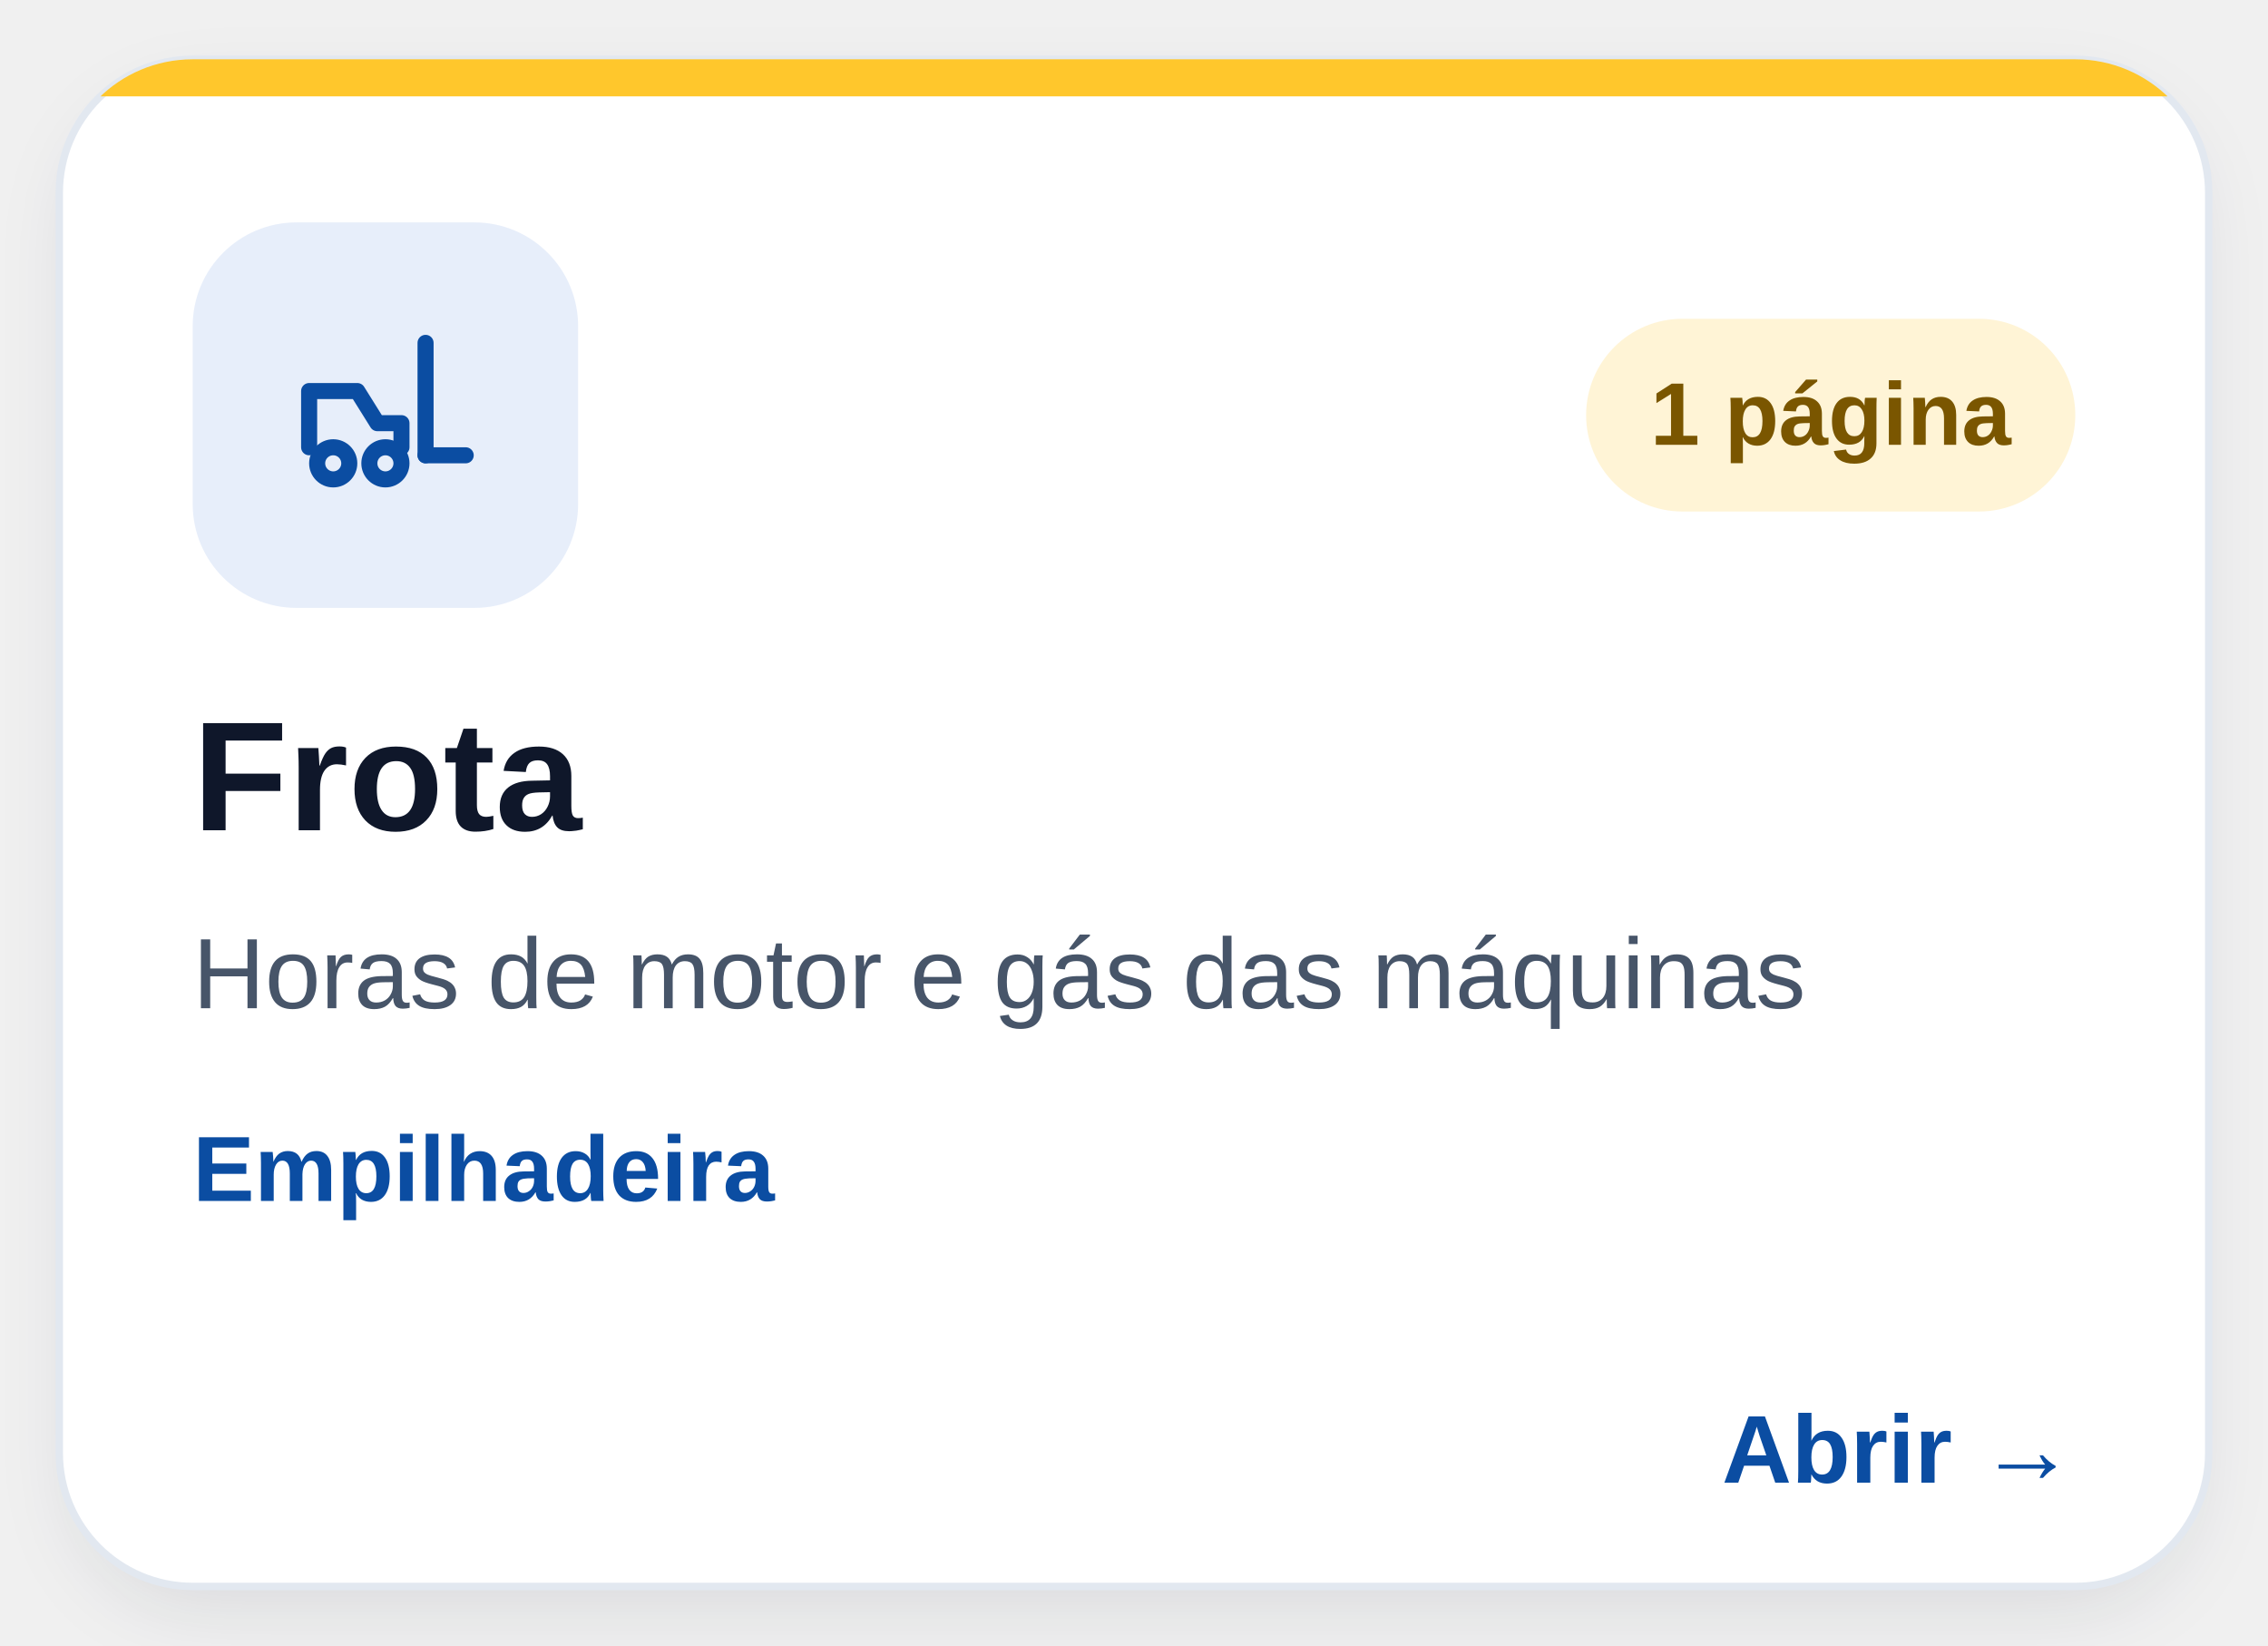
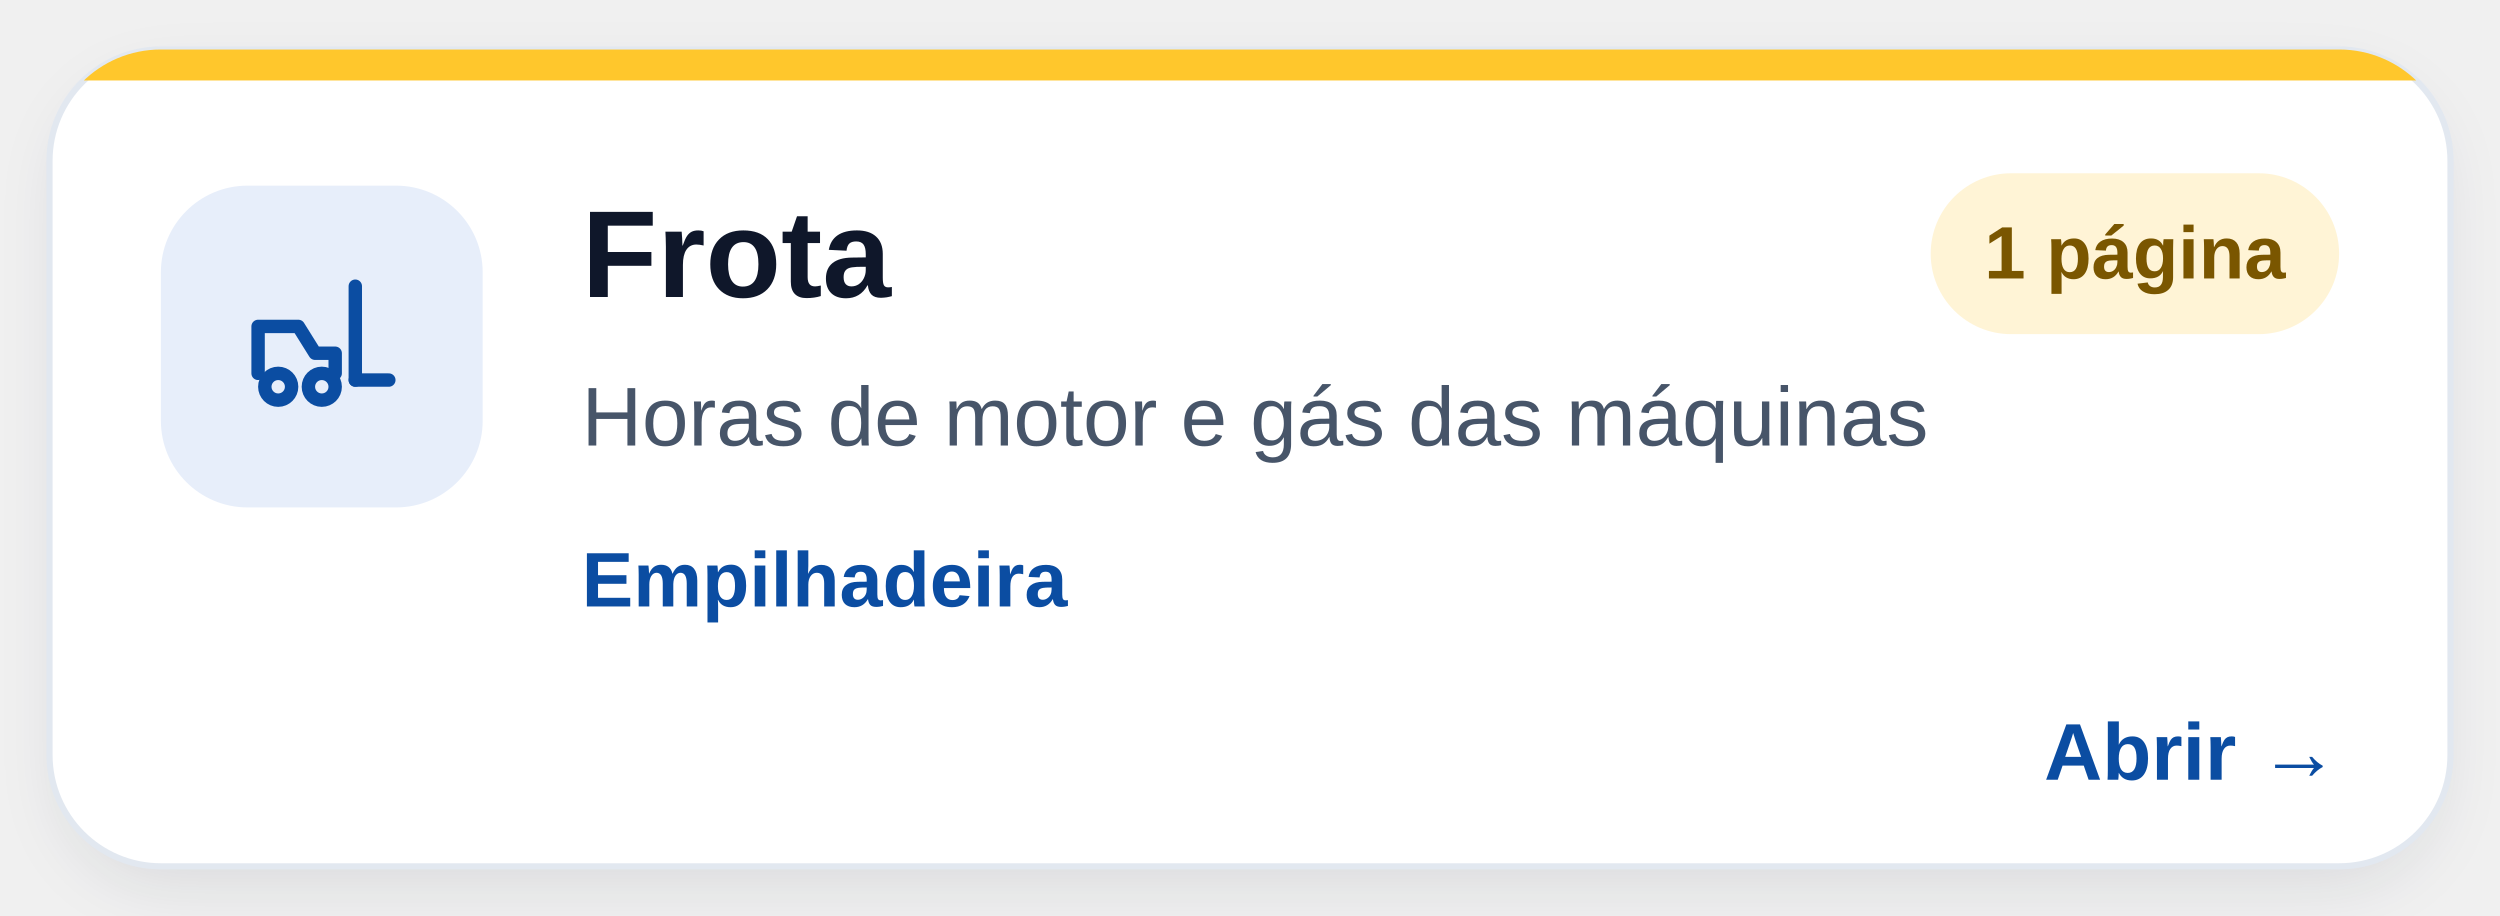
- <svg xmlns="http://www.w3.org/2000/svg" width="306" height="222" viewBox="0 0 306 222">
+ <svg xmlns="http://www.w3.org/2000/svg" width="404" height="148" viewBox="0 0 404 148">
  <defs>
    <filter id="s-secao-frota" x="-20%" y="-20%" width="140%" height="150%">
      <feGaussianBlur stdDeviation="5" />
    </filter>
    <clipPath id="c-secao-frota">
-       <rect x="8" y="8" width="290" height="206" rx="18" />
+       <rect x="8" y="8" width="388" height="132" rx="18" />
    </clipPath>
  </defs>
-   <rect x="10" y="13" width="286" height="204" rx="18" fill="#0F172A" opacity="0.10" filter="url(#s-secao-frota)" />
-   <rect x="8" y="8" width="290" height="206" rx="18" fill="#FFFFFF" stroke="#E2E8F0" />
-   <rect x="8" y="8" width="290" height="5" fill="#FFC72C" clip-path="url(#c-secao-frota)" />
+   <rect x="10" y="13" width="384" height="130" rx="18" fill="#0F172A" opacity="0.10" filter="url(#s-secao-frota)" />
+   <rect x="8" y="8" width="388" height="132" rx="18" fill="#FFFFFF" stroke="#E2E8F0" />
+   <rect x="8" y="8" width="388" height="5" fill="#FFC72C" clip-path="url(#c-secao-frota)" />
  <rect x="26" y="30" width="52" height="52" rx="14" fill="#E7EEFA" />
  <g transform="translate(39 43) scale(1.083333)" fill="none" stroke="#0B4DA2" stroke-width="2" stroke-linecap="round" stroke-linejoin="round">
    <path d="M2.5 16V9h6l2.5 4h3v3" />
    <path d="M17 3v14" />
    <path d="M17 17h5" />
    <circle cx="5.5" cy="18" r="2" />
    <circle cx="12" cy="18" r="2" />
  </g>
-   <rect x="214" y="43" width="66" height="26" rx="13" fill="#FFF4D6" />
-   <text x="247" y="60" font-family="'Segoe UI', Arial, sans-serif" font-size="12" font-weight="600" fill="#7A5600" text-anchor="middle" textLength="45" lengthAdjust="spacingAndGlyphs">1 página</text>
-   <text x="26" y="112" font-family="'Segoe UI', Arial, sans-serif" font-size="21" font-weight="700" fill="#0F172A" textLength="52" lengthAdjust="spacingAndGlyphs">Frota</text>
-   <text x="26" y="136" font-family="'Segoe UI', Arial, sans-serif" font-size="13.5" font-weight="400" fill="#475569" textLength="214" lengthAdjust="spacingAndGlyphs">Horas de motor e gás das máquinas</text>
-   <text x="26" y="162" font-family="'Segoe UI', Arial, sans-serif" font-size="12.5" font-weight="600" fill="#0B4DA2" textLength="74" lengthAdjust="spacingAndGlyphs">Empilhadeira</text>
-   <text x="280" y="200" font-family="'Segoe UI', Arial, sans-serif" font-size="13" font-weight="700" fill="#0B4DA2" text-anchor="end" textLength="46" lengthAdjust="spacingAndGlyphs">Abrir →</text>
+   <rect x="312" y="28" width="66" height="26" rx="13" fill="#FFF4D6" />
+   <text x="345" y="45" font-family="'Segoe UI', Arial, sans-serif" font-size="12" font-weight="600" fill="#7A5600" text-anchor="middle" textLength="45" lengthAdjust="spacingAndGlyphs">1 página</text>
+   <text x="94" y="48" font-family="'Segoe UI', Arial, sans-serif" font-size="20" font-weight="700" fill="#0F172A" textLength="50" lengthAdjust="spacingAndGlyphs">Frota</text>
+   <text x="94" y="72" font-family="'Segoe UI', Arial, sans-serif" font-size="13.5" font-weight="400" fill="#475569" textLength="214" lengthAdjust="spacingAndGlyphs">Horas de motor e gás das máquinas</text>
+   <text x="94" y="98" font-family="'Segoe UI', Arial, sans-serif" font-size="12.5" font-weight="600" fill="#0B4DA2" textLength="74" lengthAdjust="spacingAndGlyphs">Empilhadeira</text>
+   <text x="378" y="126" font-family="'Segoe UI', Arial, sans-serif" font-size="13" font-weight="700" fill="#0B4DA2" text-anchor="end" textLength="46" lengthAdjust="spacingAndGlyphs">Abrir →</text>
</svg>
